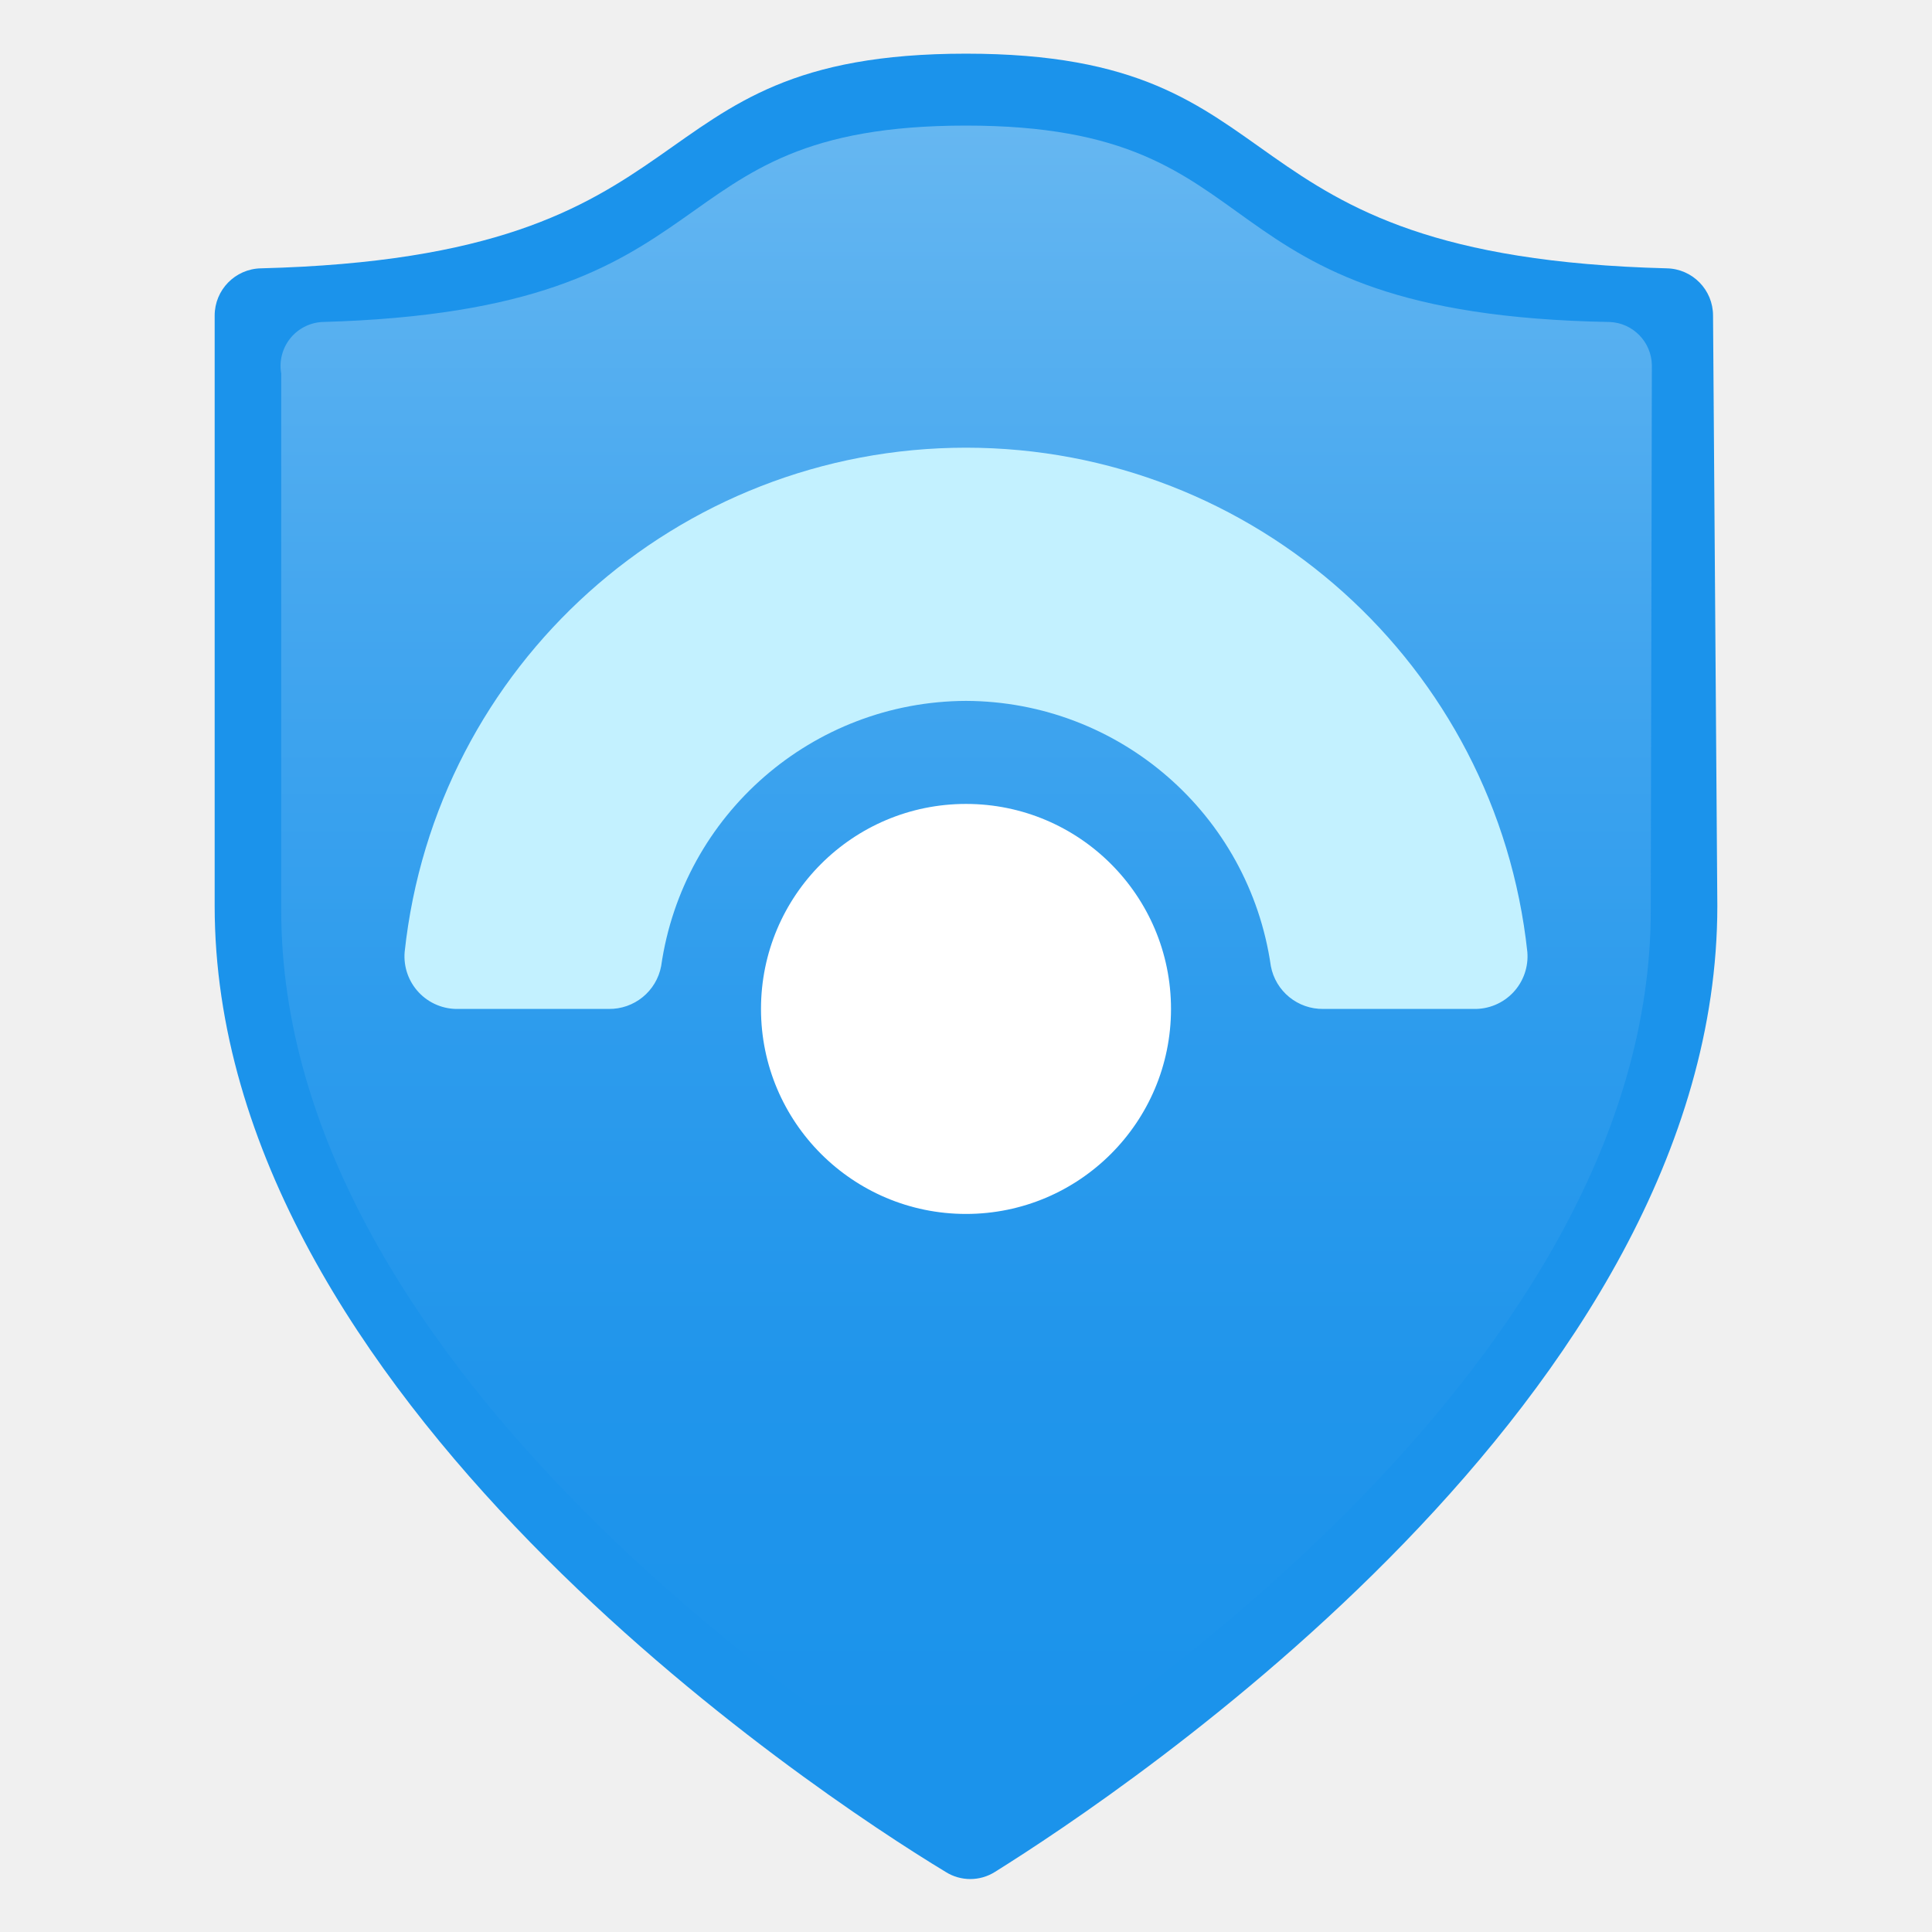
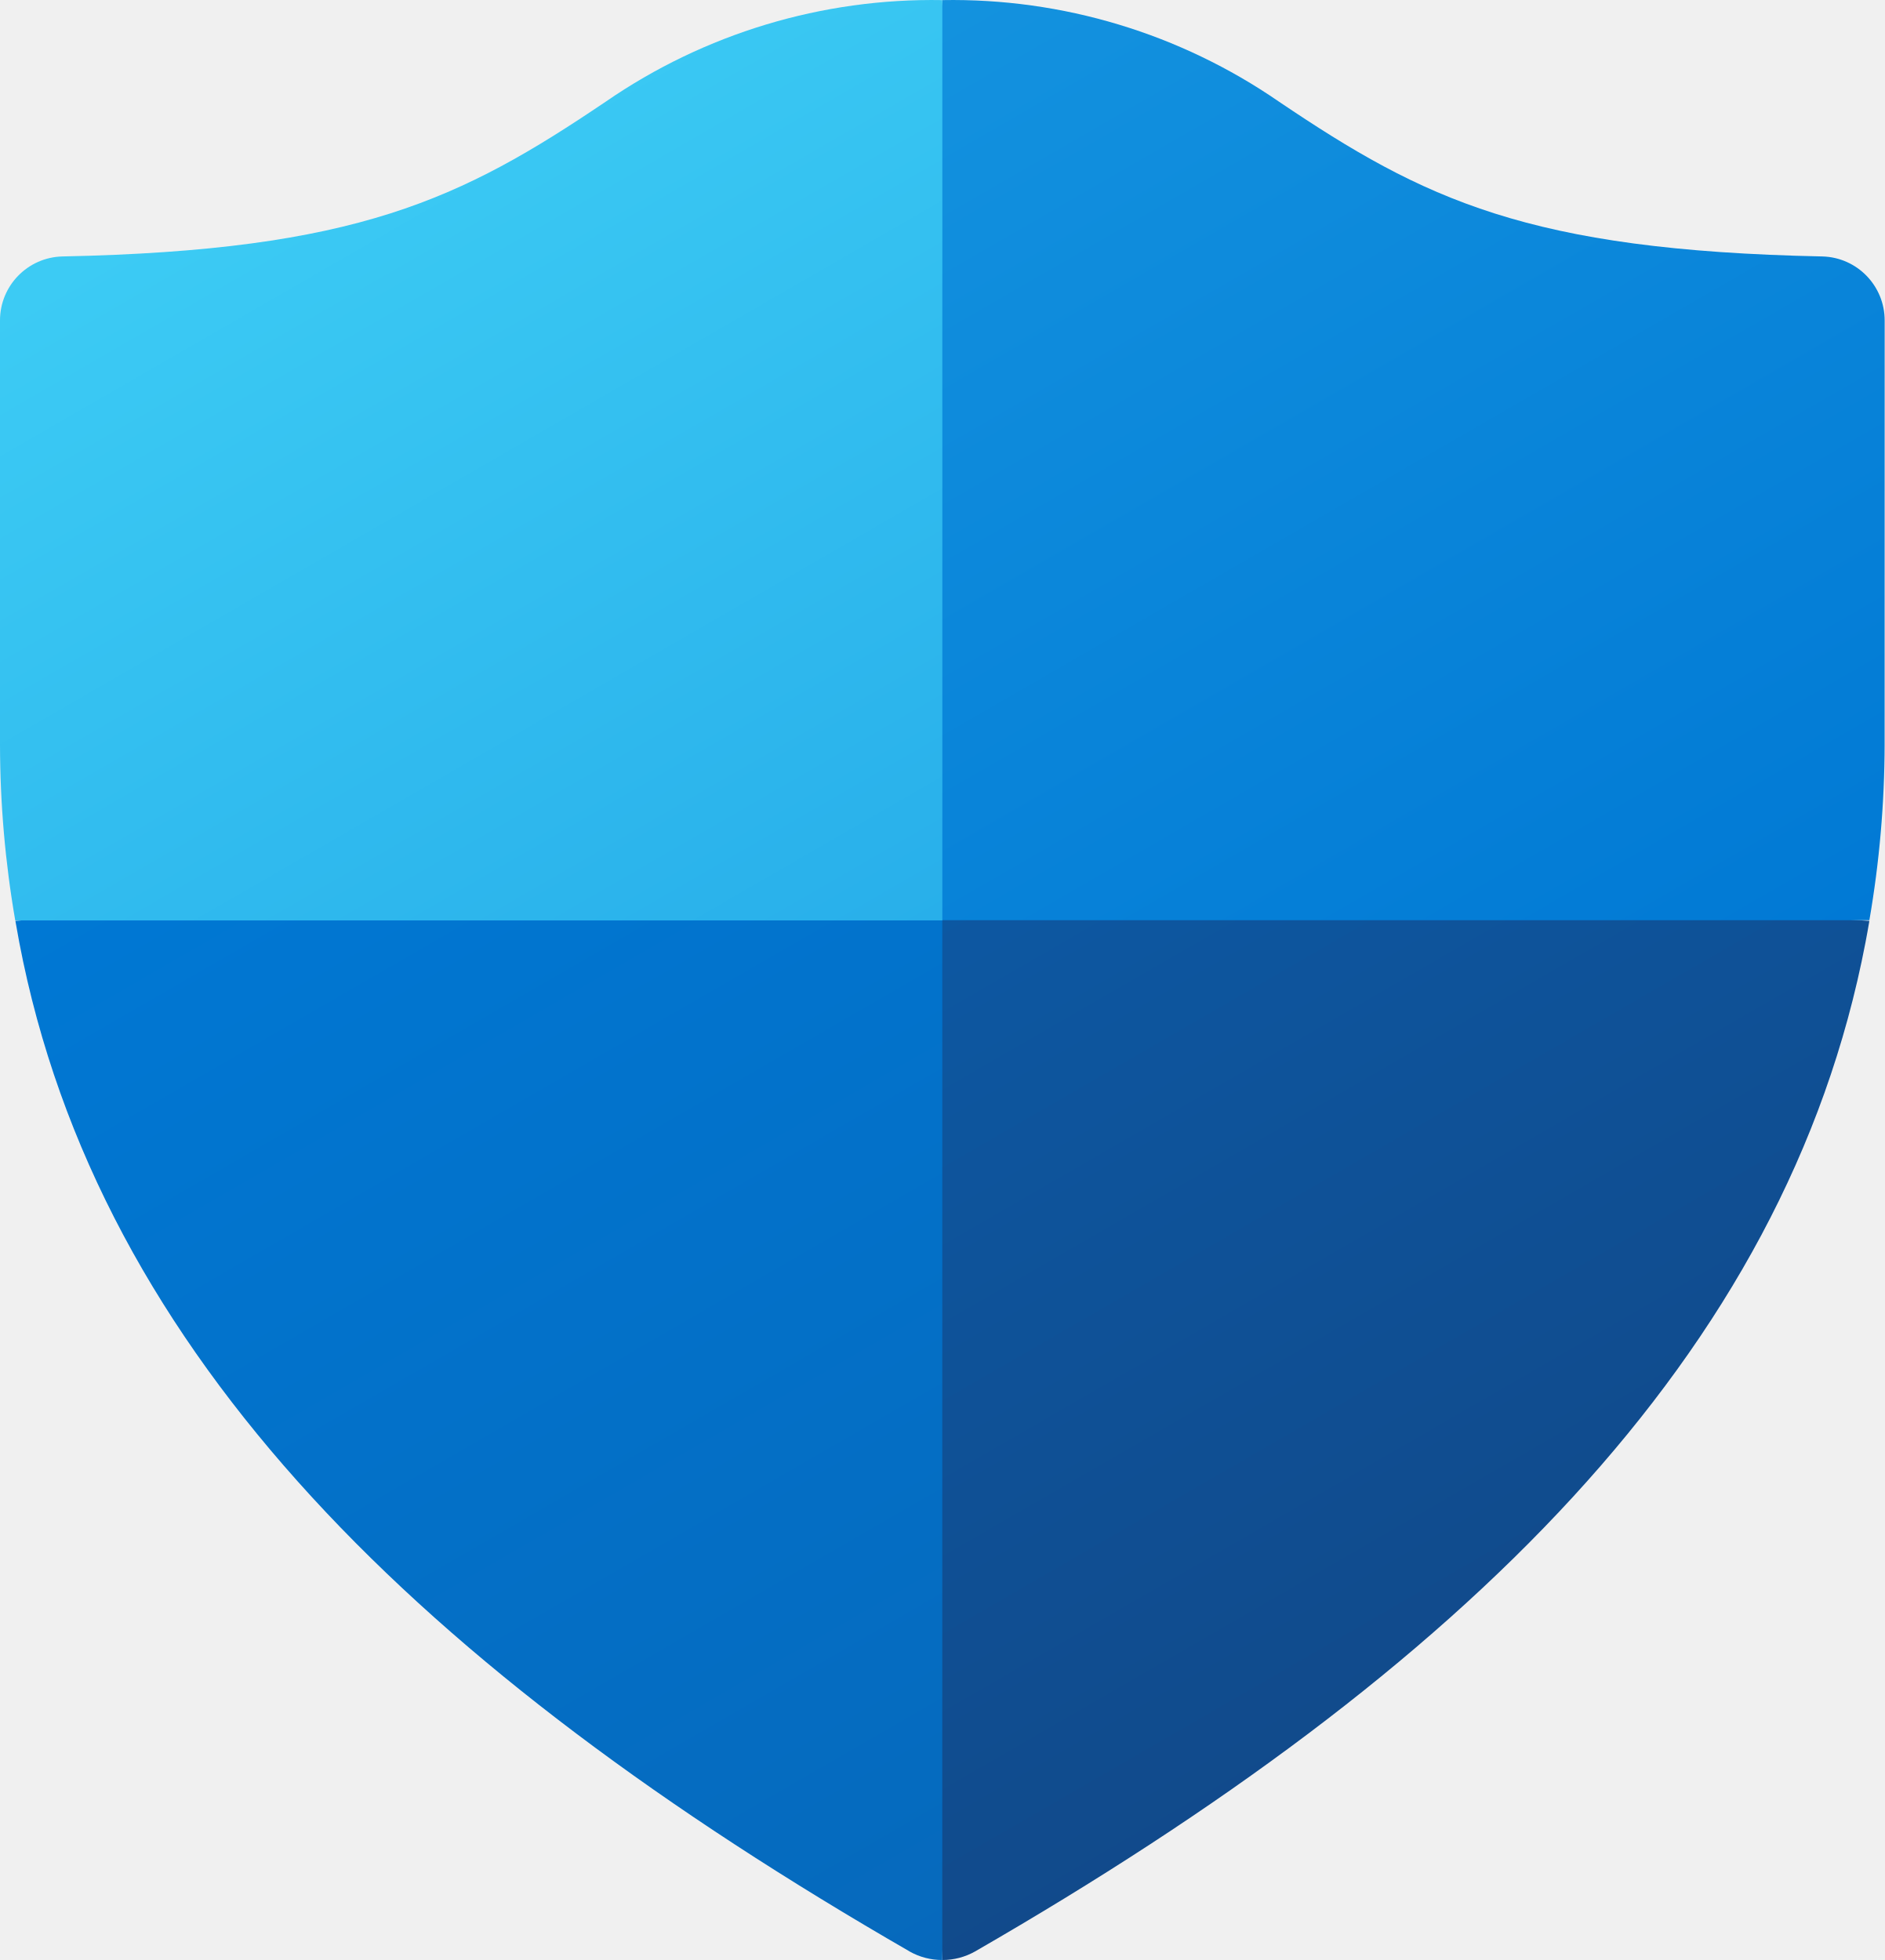
- <svg xmlns="http://www.w3.org/2000/svg" width="35" height="35" viewBox="0 0 18 18">
+ <svg xmlns="http://www.w3.org/2000/svg" viewBox="0 0 385.84 401.32">
  <defs>
-     <linearGradient id="a" x1="9" x2="9" y1="16.21" y2="0.62" gradientUnits="userSpaceOnUse">
-       <stop offset="0" stop-color="#1b93eb" />
-       <stop offset="0.21" stop-color="#2095eb" />
-       <stop offset="0.44" stop-color="#2e9ced" />
-       <stop offset="0.69" stop-color="#45a7ef" />
-       <stop offset="0.95" stop-color="#64b6f1" />
-       <stop offset="1" stop-color="#6bb9f2" />
+     <linearGradient id="a" x1="564.08" y1="144.16" x2="399.95" y2="428.44" gradientTransform="matrix(1, 0, 0, -1, 0, 770)" gradientUnits="userSpaceOnUse">
+       <stop offset="0.37" stop-color="#114a8b" />
+       <stop offset="1" stop-color="#0c59a4" />
+     </linearGradient>
+     <linearGradient id="b" x1="402.18" y1="195.84" x2="262.61" y2="437.59" gradientTransform="matrix(1, 0, 0, -1, 0, 770)" gradientUnits="userSpaceOnUse">
+       <stop offset="0" stop-color="#0669bc" />
+       <stop offset="1" stop-color="#0078d4" />
+     </linearGradient>
+     <linearGradient id="c" x1="528.83" y1="360.36" x2="390.83" y2="599.36" gradientTransform="matrix(1, 0, 0, -1, 0, 770)" gradientUnits="userSpaceOnUse">
+       <stop offset="0" stop-color="#0078d4" />
+       <stop offset="1" stop-color="#1493df" />
+     </linearGradient>
+     <linearGradient id="d" x1="353.62" y1="380.7" x2="215.62" y2="619.71" gradientTransform="matrix(1, 0, 0, -1, 0, 770)" gradientUnits="userSpaceOnUse">
+       <stop offset="0" stop-color="#28afea" />
+       <stop offset="0.74" stop-color="#3ccbf4" />
    </linearGradient>
  </defs>
-   <path fill="#1b93eb" d="M16 8.44c0 4.57-5.53 8.25-6.73 9a.43.43 0 0 1-.46 0C7.57 16.69 2 13 2 8.44v-5.5a.44.44 0 0 1 .43-.44C6.77 2.39 5.78.5 9 .5s2.23 1.89 6.53 2a.44.44 0 0 1 .43.44Z" />
-   <path fill="url(#a)" d="M15.38 8.48c0 4.2-5.07 7.57-6.17 8.25a.4.4 0 0 1-.42 0c-1.1-.68-6.17-4.05-6.17-8.25v-5A.41.41 0 0 1 3 3c3.94-.11 3-1.83 6-1.83S11.05 2.93 15 3a.41.41 0 0 1 .39.4Z" />
-   <path fill="#c3f1ff" d="M9 6.53A2.88 2.88 0 0 1 11.84 9a.49.49 0 0 0 .49.4h1.4a.49.49 0 0 0 .5-.53 5.26 5.26 0 0 0-10.46 0 .49.49 0 0 0 .5.53h1.4a.49.49 0 0 0 .49-.4A2.88 2.88 0 0 1 9 6.53" />
-   <circle cx="9" cy="9.4" r="1.91" fill="#fff" />
+   <path d="M384,584.66a13.55,13.55,0,0,0,6.72-1.76C490.33,525.46,556.76,461,573,376.28q.42-2.19.79-4.38L370.69,358.45Z" transform="translate(-191.08 -183.34)" style="fill:url(#a)" />
+   <path d="M377.27,582.9a13.54,13.54,0,0,0,6.72,1.76V358.44L194.23,371.89q.38,2.2.79,4.38C211.24,461,277.66,525.45,377.27,582.89Z" transform="translate(-191.08 -183.34)" style="fill:url(#b)" />
+   <path d="M576.92,249a13.1,13.1,0,0,0-12.74-13.15c-60.25-1.24-81.56-11.65-111.27-31.7A117.71,117.71,0,0,0,384,183.36l-20,188.4H573.79a213,213,0,0,0,3.12-36Z" transform="translate(-191.08 -183.34)" style="fill:url(#c)" />
+   <path d="M384,183.36a117.71,117.71,0,0,0-68.9,20.79c-29.72,20.06-51,30.47-111.27,31.7A13.1,13.1,0,0,0,191.08,249v86.8a213,213,0,0,0,3.12,36H384Z" transform="translate(-191.08 -183.34)" style="fill:url(#d)" />
</svg>
